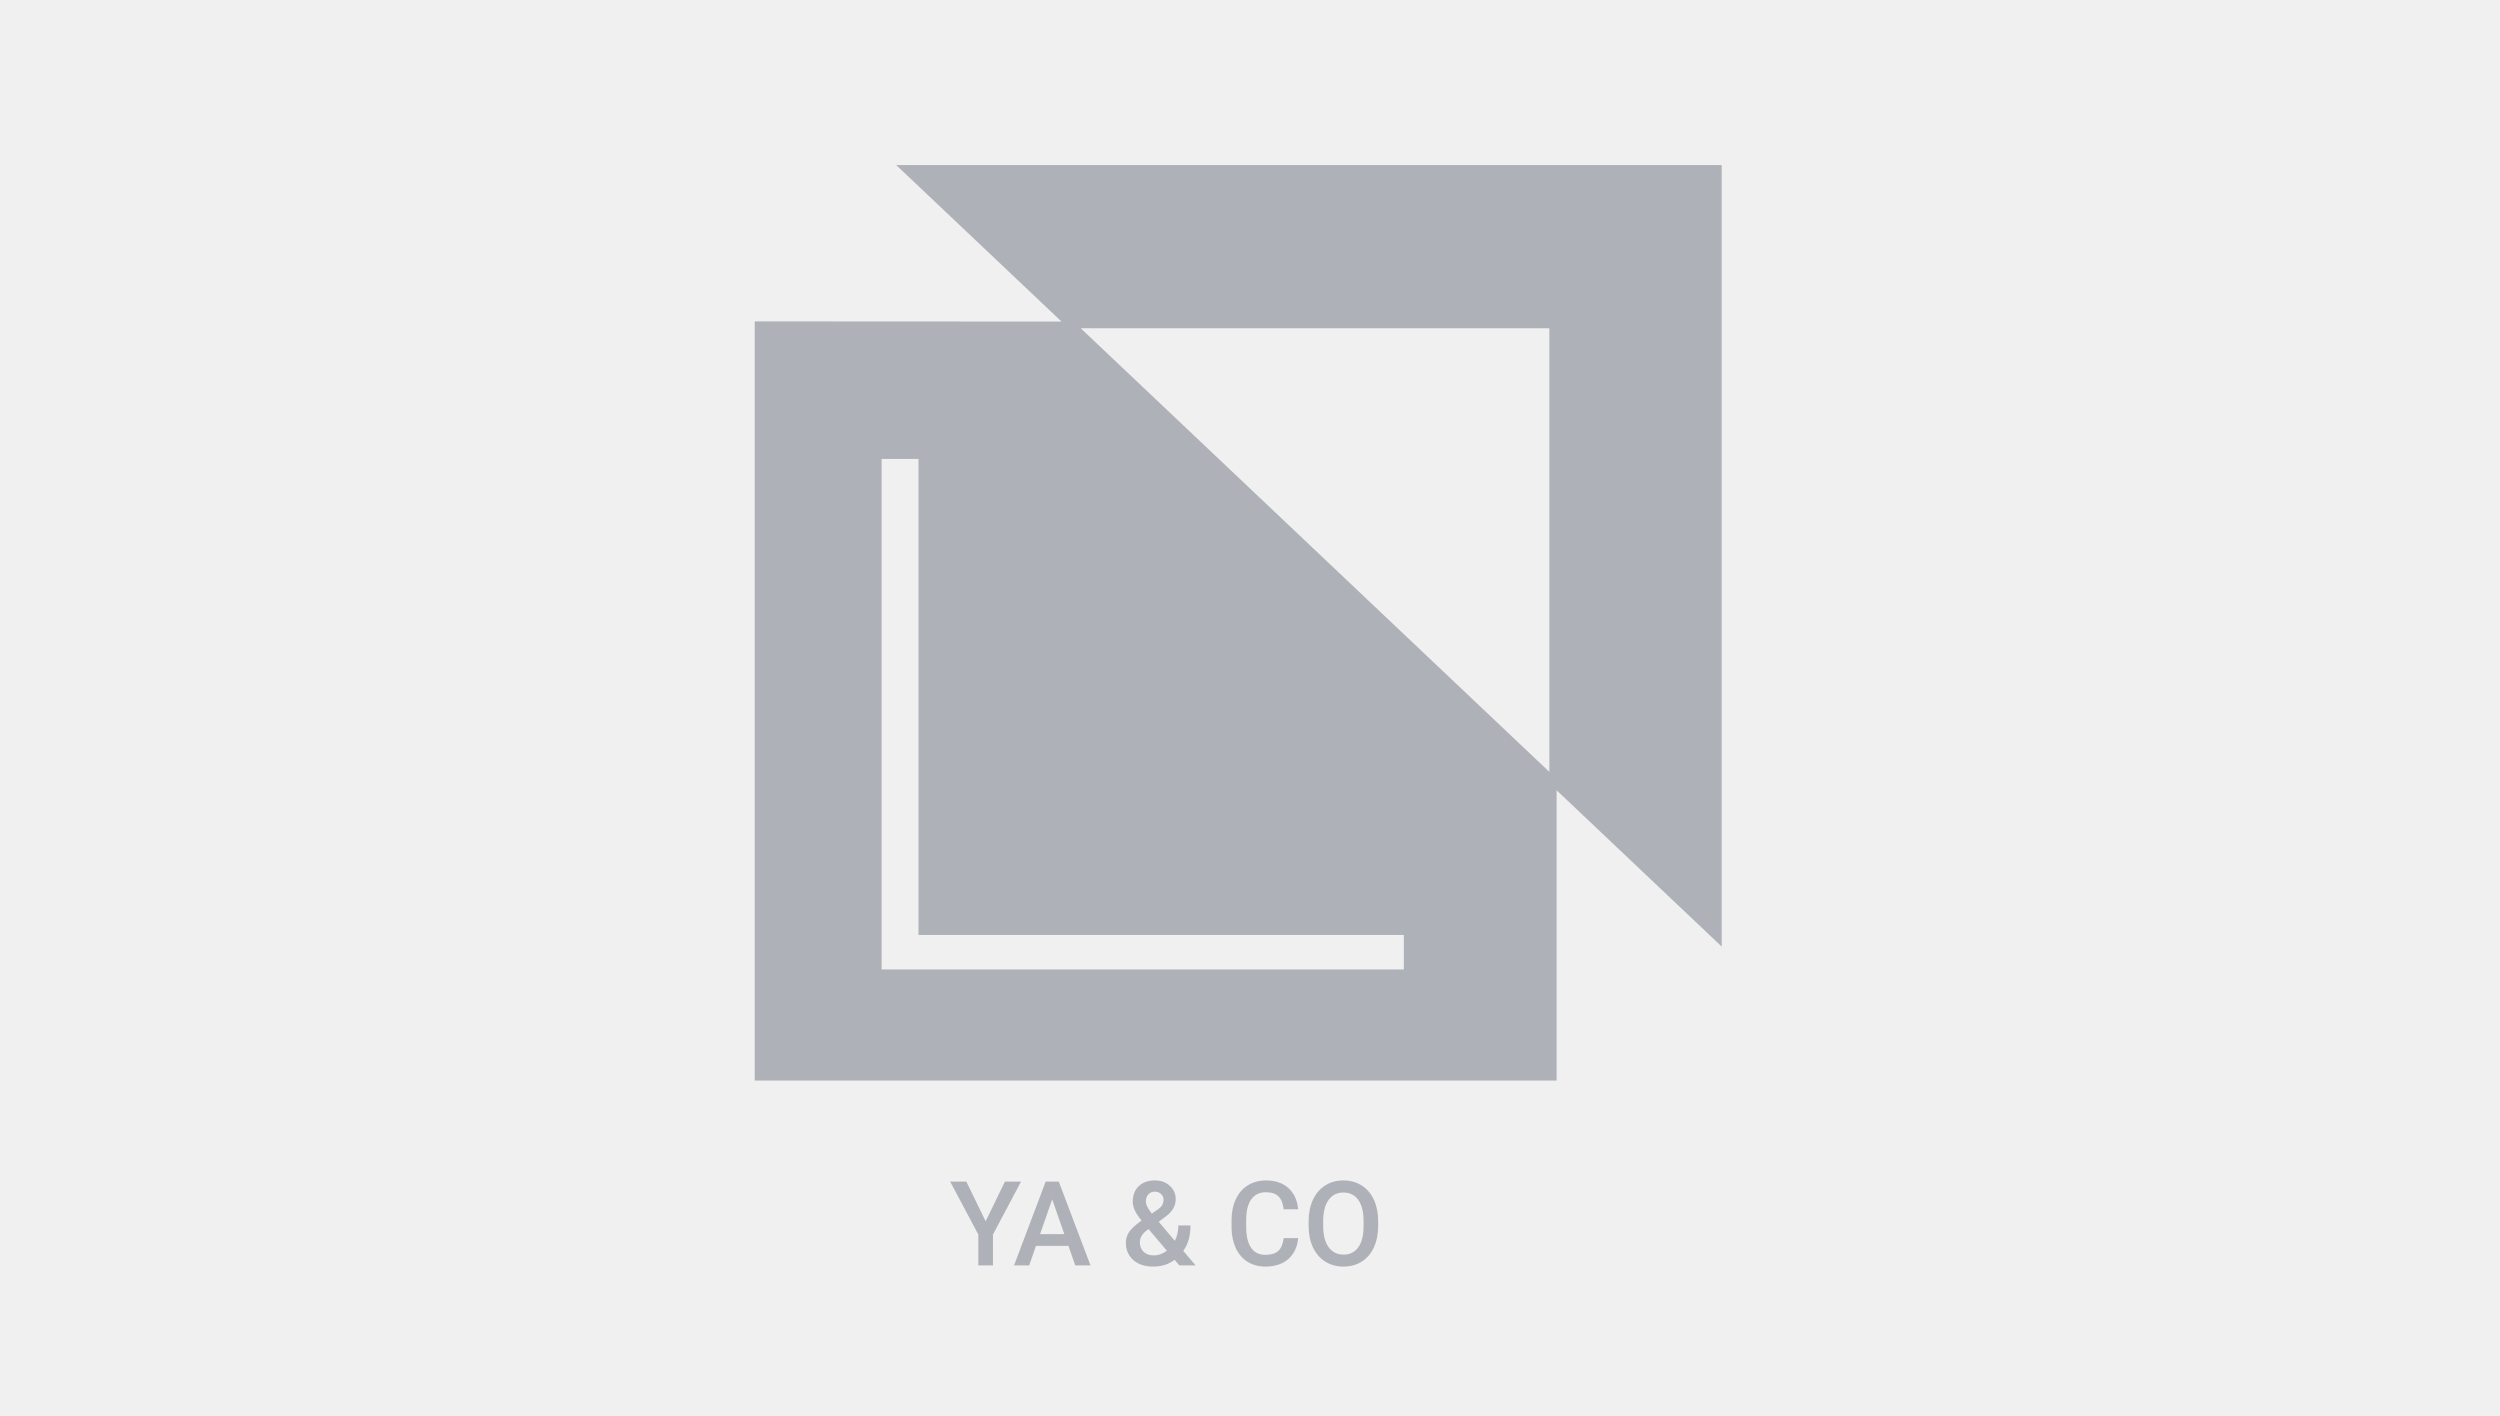
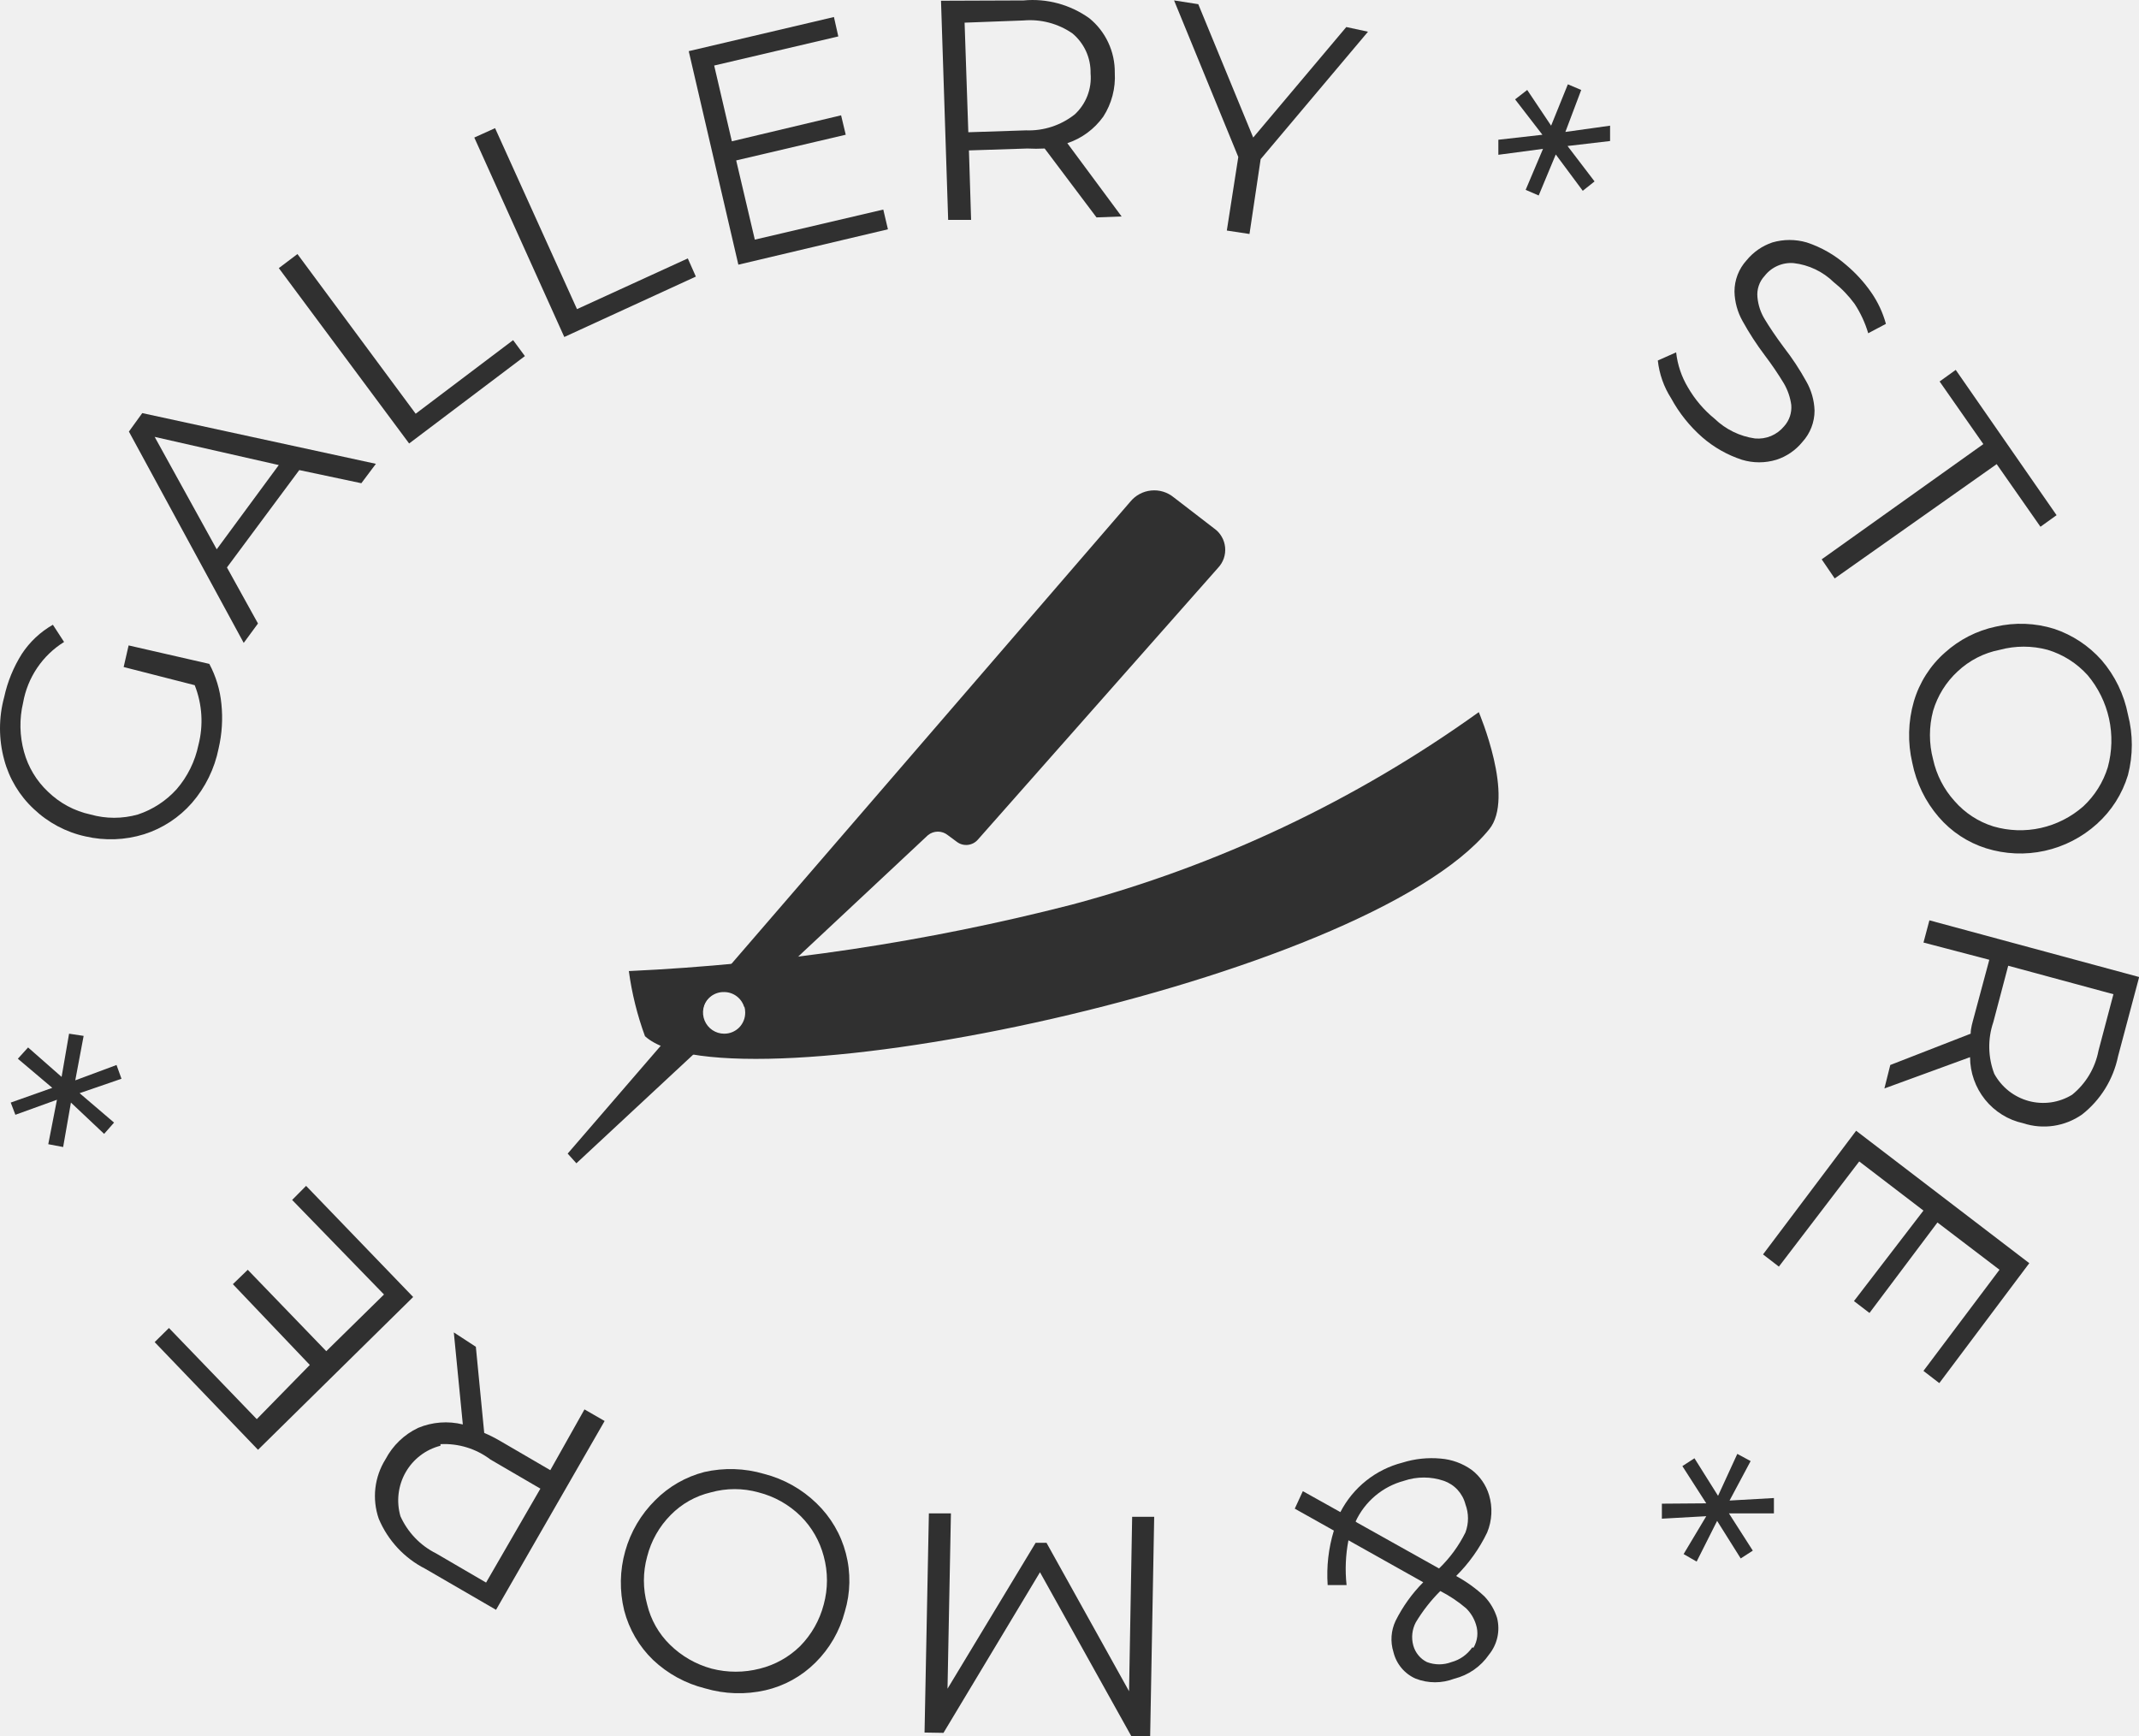
- <svg xmlns="http://www.w3.org/2000/svg" width="106" height="60" viewBox="0 0 106 60" fill="none">
-   <path fill-rule="evenodd" clip-rule="evenodd" d="M38 7L45.008 13.634L32 13.627V45.814H66V33.507L73 40.134V7H38ZM65.692 32.728L45.823 13.918H65.692V32.728ZM59.523 41.105H37.38V19.458H38.945V39.64H59.523V41.105ZM42.609 50.099L41.791 51.784L40.973 50.099H40.287L41.481 52.345V53.654H42.101V52.345L43.292 50.099H42.609ZM43.637 53.654L43.925 52.826H45.302L45.592 53.654H46.237L44.892 50.099H44.337L42.995 53.654H43.637ZM44.613 50.853L45.128 52.328H44.098L44.613 50.853ZM47.87 52.243C47.781 52.379 47.736 52.53 47.736 52.694C47.736 52.994 47.841 53.237 48.051 53.424C48.262 53.61 48.544 53.703 48.895 53.703C49.247 53.703 49.55 53.607 49.804 53.417L50.004 53.654H50.692L50.17 53.036C50.375 52.756 50.477 52.397 50.477 51.959H49.962C49.962 52.199 49.913 52.416 49.813 52.611L49.127 51.801L49.369 51.625C49.54 51.501 49.663 51.378 49.738 51.254C49.813 51.129 49.85 50.992 49.85 50.844C49.85 50.619 49.767 50.431 49.601 50.28C49.437 50.127 49.225 50.05 48.966 50.05C48.68 50.05 48.452 50.132 48.283 50.294C48.113 50.456 48.029 50.675 48.029 50.954C48.029 51.068 48.056 51.185 48.109 51.308C48.165 51.43 48.262 51.578 48.4 51.752C48.136 51.941 47.96 52.104 47.87 52.243ZM49.474 53.029C49.3 53.162 49.113 53.229 48.913 53.229C48.735 53.229 48.594 53.178 48.488 53.075C48.382 52.973 48.329 52.839 48.329 52.675C48.329 52.484 48.427 52.315 48.622 52.167L48.698 52.113L49.474 53.029ZM48.837 51.454C48.669 51.247 48.585 51.076 48.585 50.939C48.585 50.82 48.62 50.722 48.688 50.644C48.756 50.565 48.848 50.526 48.964 50.526C49.071 50.526 49.16 50.56 49.23 50.627C49.3 50.692 49.335 50.77 49.335 50.863C49.335 51.003 49.285 51.118 49.184 51.208L49.108 51.269L48.837 51.454ZM54.623 53.385C54.867 53.172 55.007 52.876 55.043 52.497H54.428C54.395 52.751 54.318 52.932 54.196 53.041C54.074 53.15 53.891 53.205 53.649 53.205C53.384 53.205 53.182 53.104 53.044 52.902C52.907 52.7 52.838 52.407 52.838 52.023V51.708C52.842 51.329 52.915 51.041 53.058 50.846C53.203 50.649 53.41 50.551 53.678 50.551C53.909 50.551 54.084 50.608 54.203 50.722C54.324 50.834 54.398 51.018 54.428 51.273H55.043C55.004 50.884 54.865 50.583 54.626 50.37C54.386 50.157 54.071 50.05 53.678 50.05C53.387 50.05 53.13 50.12 52.907 50.258C52.685 50.396 52.515 50.593 52.397 50.849C52.278 51.104 52.218 51.4 52.218 51.735V52.067C52.223 52.394 52.284 52.681 52.401 52.929C52.519 53.176 52.685 53.367 52.899 53.502C53.116 53.636 53.366 53.703 53.649 53.703C54.054 53.703 54.379 53.597 54.623 53.385ZM58.253 52.887C58.374 52.623 58.434 52.318 58.434 51.969V51.772C58.432 51.425 58.371 51.121 58.248 50.861C58.127 50.599 57.953 50.399 57.728 50.26C57.505 50.12 57.249 50.05 56.959 50.05C56.67 50.05 56.413 50.121 56.188 50.263C55.965 50.403 55.792 50.605 55.668 50.871C55.546 51.136 55.485 51.442 55.485 51.789V51.989C55.486 52.329 55.548 52.629 55.67 52.89C55.794 53.15 55.968 53.351 56.193 53.493C56.419 53.633 56.676 53.703 56.964 53.703C57.256 53.703 57.513 53.633 57.736 53.493C57.96 53.351 58.133 53.149 58.253 52.887ZM57.592 50.878C57.742 51.088 57.816 51.39 57.816 51.784V51.969C57.816 52.37 57.742 52.674 57.594 52.882C57.448 53.091 57.238 53.195 56.964 53.195C56.694 53.195 56.483 53.088 56.33 52.875C56.178 52.662 56.102 52.36 56.102 51.969V51.764C56.106 51.382 56.182 51.086 56.332 50.878C56.483 50.668 56.693 50.563 56.959 50.563C57.233 50.563 57.444 50.668 57.592 50.878Z" fill="#AFB1B8" />
+ <svg xmlns="http://www.w3.org/2000/svg" width="69" height="56" viewBox="0 0 69 56" fill="none">
+   <g clip-path="url(#clip0_1374_36)">
+     <path d="M39.174 17.053L37.862 16.043C37.657 15.875 37.395 15.796 37.133 15.823C36.87 15.849 36.629 15.979 36.461 16.184L18.312 37.213L18.593 37.526L23.087 33.345C22.938 33.284 22.814 33.172 22.737 33.029C22.66 32.885 22.636 32.719 22.668 32.56C22.7 32.4 22.787 32.257 22.913 32.155C23.039 32.053 23.196 31.998 23.358 32.002C23.503 32.002 23.645 32.048 23.762 32.136C23.879 32.223 23.965 32.346 24.008 32.486L29.934 26.941C30.025 26.867 30.138 26.827 30.255 26.827C30.371 26.827 30.484 26.867 30.575 26.941L30.875 27.163C30.977 27.237 31.102 27.269 31.226 27.254C31.35 27.239 31.464 27.178 31.546 27.083L39.294 18.315C39.376 18.228 39.439 18.125 39.478 18.011C39.517 17.897 39.531 17.776 39.52 17.656C39.508 17.537 39.472 17.421 39.412 17.317C39.352 17.212 39.271 17.122 39.174 17.053V17.053Z" fill="#303030" />
+     <path d="M47.703 22.972C43.731 25.823 39.282 27.927 34.57 29.183C29.892 30.384 25.106 31.101 20.285 31.325C20.382 32.042 20.557 32.747 20.806 33.426C23.528 35.91 44.029 31.668 48.033 26.759C48.884 25.739 47.703 22.972 47.703 22.972ZM23.358 33.345C23.224 33.345 23.092 33.304 22.98 33.229C22.868 33.154 22.781 33.046 22.729 32.921C22.678 32.795 22.664 32.657 22.691 32.524C22.717 32.391 22.782 32.268 22.877 32.172C22.972 32.076 23.093 32.011 23.226 31.984C23.358 31.958 23.494 31.971 23.619 32.023C23.743 32.075 23.849 32.163 23.924 32.276C23.999 32.389 24.039 32.522 24.039 32.658C24.04 32.749 24.024 32.839 23.99 32.922C23.956 33.006 23.906 33.083 23.843 33.147C23.779 33.211 23.703 33.261 23.62 33.295C23.537 33.329 23.448 33.346 23.358 33.345V33.345Z" fill="#303030" />
+     <path d="M3.989 21.517L4.149 20.82L6.752 21.416C6.966 21.816 7.099 22.256 7.142 22.709C7.192 23.189 7.161 23.674 7.052 24.143C6.922 24.795 6.625 25.401 6.191 25.901C5.778 26.372 5.245 26.722 4.649 26.911C4.036 27.102 3.383 27.126 2.757 26.981C2.13 26.845 1.552 26.537 1.086 26.093C0.627 25.665 0.297 25.116 0.135 24.507C-0.045 23.846 -0.045 23.148 0.135 22.487C0.242 21.992 0.436 21.52 0.705 21.093C0.961 20.704 1.304 20.382 1.706 20.154L2.067 20.709C1.722 20.923 1.426 21.208 1.198 21.546C0.97 21.884 0.816 22.266 0.745 22.669C0.621 23.191 0.632 23.737 0.775 24.254C0.91 24.746 1.177 25.19 1.546 25.537C1.926 25.907 2.401 26.163 2.918 26.274C3.418 26.416 3.948 26.416 4.449 26.274C4.929 26.115 5.36 25.833 5.7 25.456C6.05 25.05 6.292 24.559 6.401 24.032C6.566 23.393 6.524 22.717 6.281 22.103L3.989 21.517Z" fill="#303030" />
+     <path d="M9.654 15.164L7.321 18.305L8.322 20.113L7.862 20.739L4.158 13.922L4.589 13.326L12.126 14.962L11.656 15.588L9.654 15.164ZM8.993 15.002L4.989 14.093L6.991 17.72L8.993 15.002Z" fill="#303030" />
+     <path d="M8.994 8.649L9.595 8.195L13.409 13.346L16.552 10.972L16.932 11.487L13.198 14.306L8.994 8.649Z" fill="#303030" />
+     <path d="M15.3 4.437L15.97 4.134L18.613 9.972L22.187 8.336L22.447 8.922L18.203 10.871L15.3 4.437Z" fill="#303030" />
+     <path d="M28.493 6.76L28.643 7.397L23.818 8.538L22.217 1.65L26.901 0.549L27.042 1.175L23.038 2.114L23.608 4.558L27.132 3.72L27.282 4.346L23.748 5.175L24.349 7.73L28.493 6.76Z" fill="#303030" />
+     <path d="M35.371 7.013L33.699 4.791C33.512 4.801 33.325 4.801 33.138 4.791L31.256 4.852L31.326 7.094H30.586L30.355 0.024L33.018 0.014C33.771 -0.057 34.524 0.148 35.14 0.589C35.4 0.8 35.609 1.068 35.751 1.373C35.893 1.677 35.965 2.01 35.961 2.347C35.99 2.846 35.861 3.341 35.591 3.761C35.303 4.163 34.897 4.464 34.43 4.619L36.181 6.983L35.371 7.013ZM34.67 3.69C34.85 3.524 34.989 3.318 35.078 3.089C35.166 2.859 35.202 2.612 35.18 2.367C35.185 2.12 35.135 1.876 35.033 1.652C34.93 1.428 34.779 1.23 34.59 1.074C34.128 0.758 33.574 0.612 33.018 0.66L31.116 0.731L31.236 4.266L33.098 4.205C33.666 4.226 34.223 4.044 34.67 3.69V3.69Z" fill="#303030" />
+     <path d="M40.666 5.134L40.306 7.548L39.575 7.437L39.945 5.064L37.873 0.013L38.654 0.135L40.426 4.437L43.429 0.872L44.129 1.023L40.666 5.134Z" fill="#303030" />
+     <path d="M50.566 4.71L51.437 5.852L51.057 6.155L50.186 4.983L49.635 6.306L49.215 6.124L49.775 4.801L48.334 4.993V4.508L49.755 4.347L48.874 3.205L49.265 2.902L50.036 4.054L50.576 2.72L51.007 2.902L50.496 4.256L51.938 4.054V4.549L50.566 4.71Z" fill="#303030" />
+     <path d="M53.909 12.851C53.673 12.483 53.525 12.065 53.478 11.629L54.069 11.366C54.113 11.767 54.243 12.153 54.45 12.498C54.673 12.884 54.965 13.227 55.31 13.508C55.667 13.852 56.123 14.075 56.612 14.144C56.788 14.16 56.967 14.133 57.13 14.065C57.294 13.996 57.439 13.888 57.553 13.75C57.636 13.658 57.699 13.549 57.739 13.431C57.778 13.313 57.793 13.188 57.783 13.063C57.75 12.817 57.668 12.58 57.543 12.366C57.355 12.056 57.151 11.756 56.932 11.467C56.666 11.115 56.425 10.744 56.211 10.356C56.048 10.066 55.959 9.74 55.951 9.407C55.95 9.033 56.09 8.672 56.341 8.397C56.56 8.13 56.847 7.931 57.172 7.821C57.535 7.715 57.92 7.715 58.283 7.821C58.751 7.975 59.183 8.223 59.555 8.548C59.863 8.807 60.136 9.106 60.365 9.437C60.578 9.744 60.737 10.086 60.836 10.447L60.265 10.75C60.166 10.414 60.017 10.094 59.825 9.801C59.633 9.539 59.408 9.305 59.154 9.104C58.803 8.761 58.349 8.544 57.863 8.488C57.684 8.473 57.505 8.503 57.341 8.575C57.176 8.647 57.033 8.759 56.922 8.902C56.837 8.993 56.772 9.101 56.733 9.22C56.693 9.338 56.679 9.464 56.692 9.589C56.715 9.843 56.797 10.089 56.932 10.306C57.072 10.538 57.272 10.841 57.543 11.205C57.811 11.549 58.051 11.914 58.263 12.296C58.43 12.585 58.523 12.911 58.534 13.245C58.534 13.619 58.395 13.98 58.143 14.255C57.924 14.525 57.632 14.725 57.302 14.831C56.94 14.941 56.554 14.941 56.191 14.831C55.72 14.677 55.285 14.43 54.91 14.104C54.506 13.749 54.167 13.325 53.909 12.851V12.851Z" fill="#303030" />
+     <path d="M63.979 14.326L62.568 12.306L63.088 11.932L66.341 16.619L65.821 16.992L64.409 14.972L59.184 18.659L58.764 18.043L63.979 14.326Z" fill="#303030" />
+     <path d="M61.737 22.628C61.916 22.018 62.263 21.471 62.738 21.053C63.203 20.633 63.769 20.343 64.38 20.214C65.002 20.07 65.652 20.095 66.262 20.285C66.851 20.481 67.379 20.83 67.793 21.295C68.225 21.796 68.518 22.402 68.644 23.052C68.81 23.692 68.81 24.363 68.644 25.002C68.461 25.61 68.114 26.155 67.643 26.578C67.166 27.009 66.585 27.308 65.959 27.446C65.333 27.584 64.682 27.556 64.07 27.365C63.476 27.178 62.946 26.829 62.538 26.355C62.109 25.857 61.816 25.255 61.687 24.608C61.534 23.955 61.551 23.273 61.737 22.628V22.628ZM63.049 25.84C63.383 26.224 63.816 26.507 64.3 26.658C64.799 26.804 65.326 26.822 65.833 26.709C66.34 26.596 66.811 26.356 67.203 26.012C67.572 25.669 67.845 25.233 67.994 24.749C68.133 24.238 68.147 23.701 68.034 23.183C67.92 22.666 67.683 22.184 67.343 21.78C66.994 21.394 66.548 21.111 66.052 20.962C65.546 20.826 65.015 20.826 64.51 20.962C64 21.06 63.529 21.302 63.149 21.659C62.776 22.003 62.502 22.443 62.358 22.931C62.222 23.444 62.222 23.984 62.358 24.497C62.468 24.998 62.706 25.461 63.049 25.84V25.84Z" fill="#303030" />
+     <path d="M60.977 34.355L63.57 33.345C63.57 33.163 63.63 32.981 63.68 32.789L64.171 30.961L62.048 30.405L62.239 29.688L69.005 31.517L68.325 34.072C68.171 34.818 67.76 35.484 67.164 35.951C66.89 36.143 66.575 36.268 66.246 36.317C65.915 36.366 65.579 36.337 65.262 36.233C64.779 36.128 64.346 35.859 64.034 35.471C63.723 35.084 63.552 34.601 63.55 34.102L60.787 35.112L60.977 34.355ZM64.331 34.638C64.448 34.852 64.607 35.041 64.798 35.192C64.99 35.343 65.209 35.453 65.444 35.517C65.679 35.58 65.924 35.594 66.164 35.56C66.404 35.525 66.636 35.441 66.843 35.314C67.285 34.956 67.587 34.452 67.694 33.89L68.175 32.072L64.781 31.153L64.301 32.971C64.116 33.513 64.127 34.103 64.331 34.638V34.638Z" fill="#303030" />
+     <path d="M57.383 40.859L56.872 40.465L59.875 36.476L65.461 40.748L62.558 44.617L62.047 44.223L64.5 40.96L62.498 39.435L60.306 42.354L59.805 41.971L62.047 39.051L59.975 37.466L57.383 40.859Z" fill="#303030" />
+     <path d="M55.041 48.91L53.609 48.99V48.506L55.041 48.495L54.27 47.294L54.66 47.041L55.421 48.253L56.042 46.9L56.472 47.132L55.792 48.405L57.223 48.324V48.819H55.772L56.542 50.021L56.152 50.273L55.391 49.061L54.73 50.374L54.31 50.132L55.041 48.91Z" fill="#303030" />
+     <path d="M42.027 48.102L43.238 48.778C43.441 48.385 43.725 48.039 44.07 47.764C44.415 47.489 44.814 47.291 45.24 47.182C45.638 47.057 46.056 47.013 46.471 47.051C46.831 47.079 47.177 47.205 47.472 47.415C47.739 47.618 47.935 47.901 48.033 48.223C48.154 48.621 48.132 49.05 47.973 49.435C47.722 49.957 47.383 50.432 46.972 50.839C47.302 51.018 47.608 51.238 47.883 51.495C48.072 51.692 48.212 51.931 48.293 52.192C48.344 52.396 48.348 52.609 48.303 52.814C48.257 53.02 48.165 53.211 48.033 53.374C47.766 53.763 47.367 54.039 46.912 54.152C46.512 54.306 46.07 54.306 45.671 54.152C45.493 54.075 45.335 53.957 45.21 53.808C45.085 53.659 44.996 53.483 44.95 53.293C44.845 52.96 44.87 52.599 45.02 52.283C45.25 51.824 45.55 51.405 45.911 51.041L43.498 49.687C43.406 50.163 43.386 50.65 43.438 51.132H42.828C42.787 50.538 42.854 49.943 43.028 49.374L41.767 48.667L42.027 48.102ZM43.769 49.112L46.421 50.596C46.769 50.261 47.057 49.868 47.272 49.435C47.382 49.142 47.382 48.819 47.272 48.526C47.227 48.351 47.139 48.19 47.017 48.058C46.894 47.925 46.741 47.826 46.572 47.768C46.156 47.627 45.706 47.627 45.29 47.768C44.951 47.859 44.635 48.023 44.365 48.25C44.095 48.477 43.878 48.761 43.729 49.081L43.769 49.112ZM47.532 53.152C47.598 53.04 47.639 52.916 47.653 52.787C47.666 52.658 47.653 52.528 47.612 52.404C47.551 52.205 47.441 52.024 47.292 51.879C47.037 51.662 46.759 51.476 46.461 51.324C46.158 51.626 45.892 51.966 45.671 52.334C45.55 52.563 45.521 52.831 45.59 53.081C45.622 53.197 45.678 53.304 45.754 53.396C45.83 53.489 45.924 53.564 46.031 53.616C46.286 53.713 46.567 53.713 46.822 53.616C47.094 53.543 47.331 53.375 47.492 53.142L47.532 53.152Z" fill="#303030" />
+     <path d="M29.824 55.889L29.964 48.819H30.675L30.565 54.475L33.408 49.768H33.758L36.421 54.556L36.521 48.93H37.232L37.102 56H36.491L33.548 50.718L30.435 55.899L29.824 55.889Z" fill="#303030" />
+     <path d="M26.341 48.495C26.799 48.936 27.127 49.495 27.287 50.112C27.448 50.73 27.436 51.38 27.252 51.99C27.088 52.615 26.759 53.184 26.301 53.636C25.856 54.078 25.298 54.386 24.69 54.525C24.048 54.671 23.379 54.651 22.748 54.465C22.118 54.309 21.539 53.993 21.066 53.546C20.615 53.111 20.293 52.558 20.135 51.95C19.981 51.32 19.992 50.661 20.168 50.038C20.343 49.414 20.677 48.848 21.136 48.394C21.573 47.954 22.119 47.64 22.718 47.485C23.356 47.34 24.021 47.36 24.65 47.546C25.286 47.709 25.869 48.036 26.341 48.495V48.495ZM22.928 48.142C22.438 48.257 21.991 48.509 21.637 48.869C21.268 49.24 21.005 49.704 20.876 50.212C20.736 50.718 20.736 51.252 20.876 51.758C20.994 52.25 21.247 52.698 21.607 53.051C21.983 53.422 22.449 53.69 22.958 53.828C23.467 53.959 24 53.959 24.509 53.828C25 53.707 25.449 53.456 25.811 53.101C26.177 52.729 26.44 52.266 26.572 51.758C26.711 51.249 26.711 50.711 26.572 50.202C26.443 49.712 26.188 49.266 25.831 48.91C25.452 48.537 24.982 48.272 24.469 48.142C23.965 48.001 23.432 48.001 22.928 48.142V48.142Z" fill="#303030" />
+     <path d="M15.35 43.445L15.62 46.223C15.792 46.297 15.959 46.381 16.121 46.475L17.752 47.425L18.854 45.465L19.504 45.839L16.001 51.93L13.718 50.606C13.044 50.264 12.511 49.692 12.217 48.99C12.108 48.674 12.071 48.338 12.109 48.005C12.148 47.673 12.259 47.354 12.437 47.071C12.67 46.629 13.039 46.274 13.488 46.061C13.945 45.87 14.45 45.831 14.93 45.95L14.639 42.981L15.35 43.445ZM14.209 46.637C13.974 46.697 13.753 46.803 13.56 46.951C13.366 47.099 13.205 47.284 13.084 47.496C12.963 47.708 12.887 47.943 12.858 48.186C12.829 48.428 12.85 48.675 12.917 48.91C13.152 49.432 13.559 49.857 14.069 50.111L15.68 51.051L17.432 48.021L15.82 47.081C15.357 46.731 14.787 46.556 14.209 46.586V46.637Z" fill="#303030" />
+     <path d="M9.424 38.708L9.874 38.254L13.328 41.839L8.323 46.768L4.989 43.294L5.45 42.839L8.283 45.779L9.994 44.031L7.512 41.425L7.992 40.961L10.525 43.587L12.387 41.758L9.424 38.708Z" fill="#303030" />
+     <path d="M1.987 34.739L2.228 33.345L2.698 33.416L2.428 34.85L3.759 34.355L3.919 34.799L2.568 35.264L3.679 36.213L3.359 36.577L2.288 35.567L2.037 37.001L1.557 36.91L1.837 35.476L0.496 35.961L0.346 35.567L1.687 35.092L0.576 34.153L0.906 33.789L1.987 34.739Z" fill="#303030" />
+   </g>
+   <defs>
+     <clipPath id="clip0_1374_36">
+       <rect width="69" height="56" fill="white" />
+     </clipPath>
+   </defs>
</svg>
